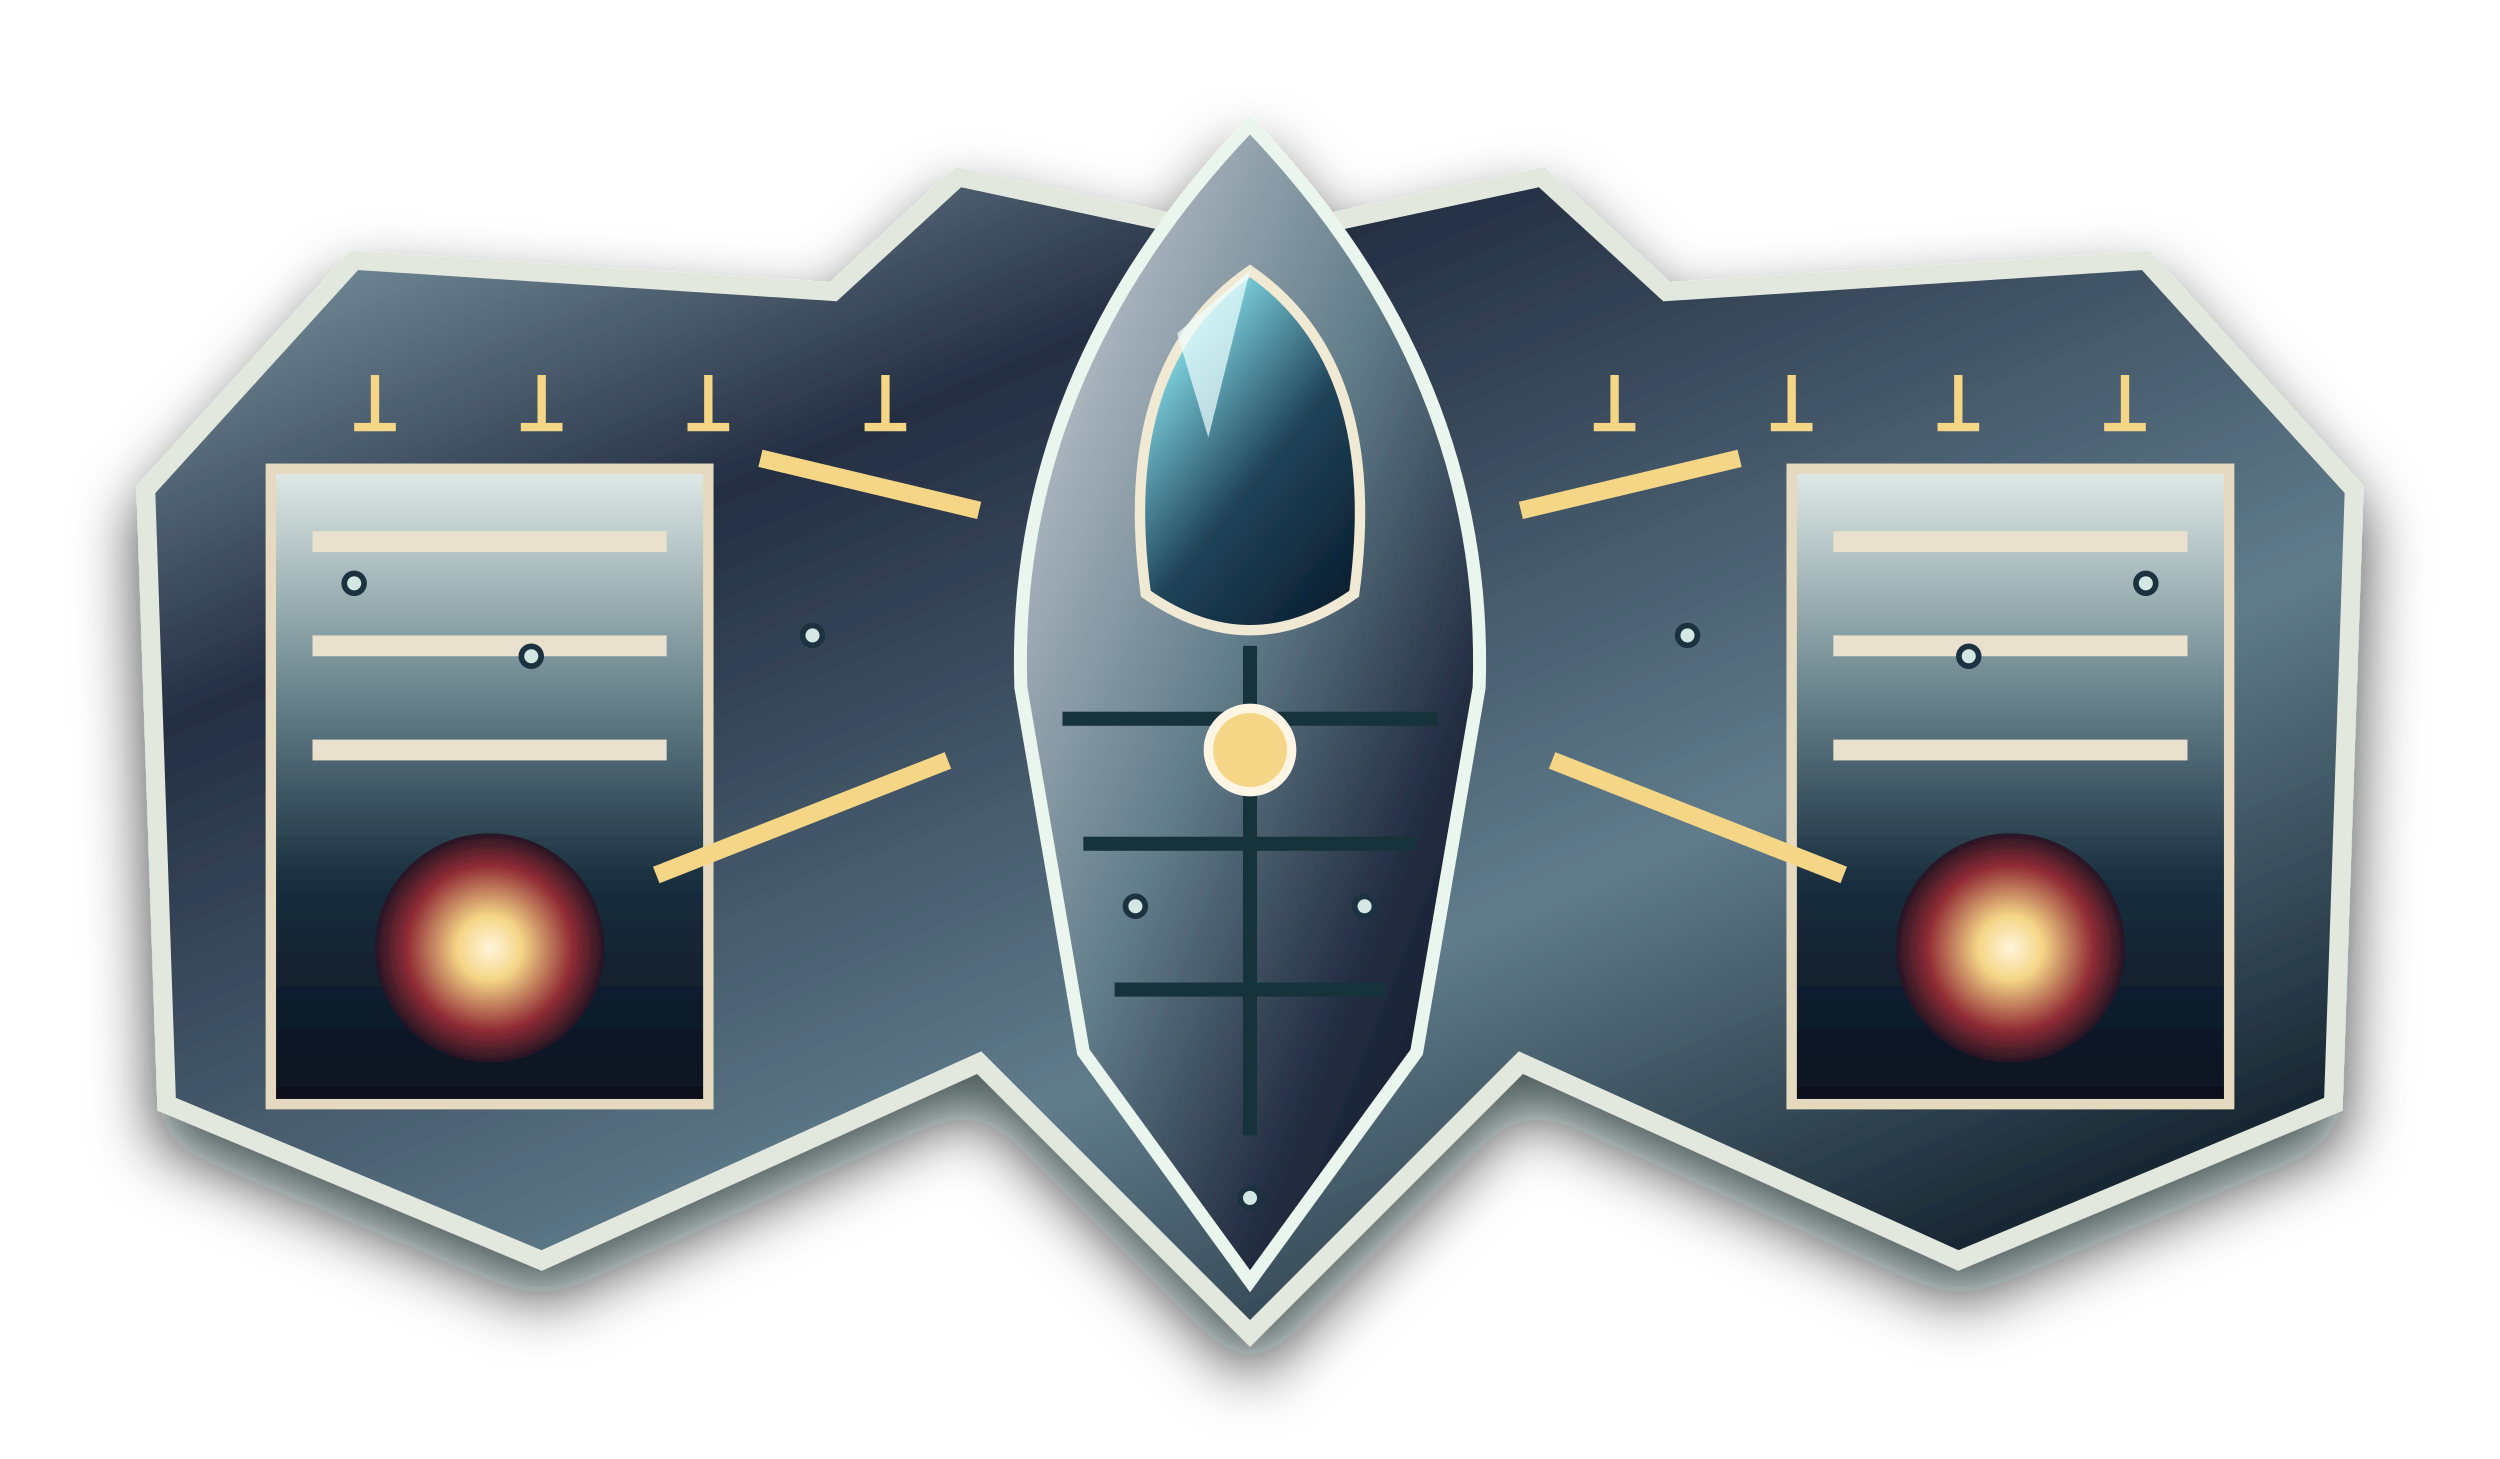
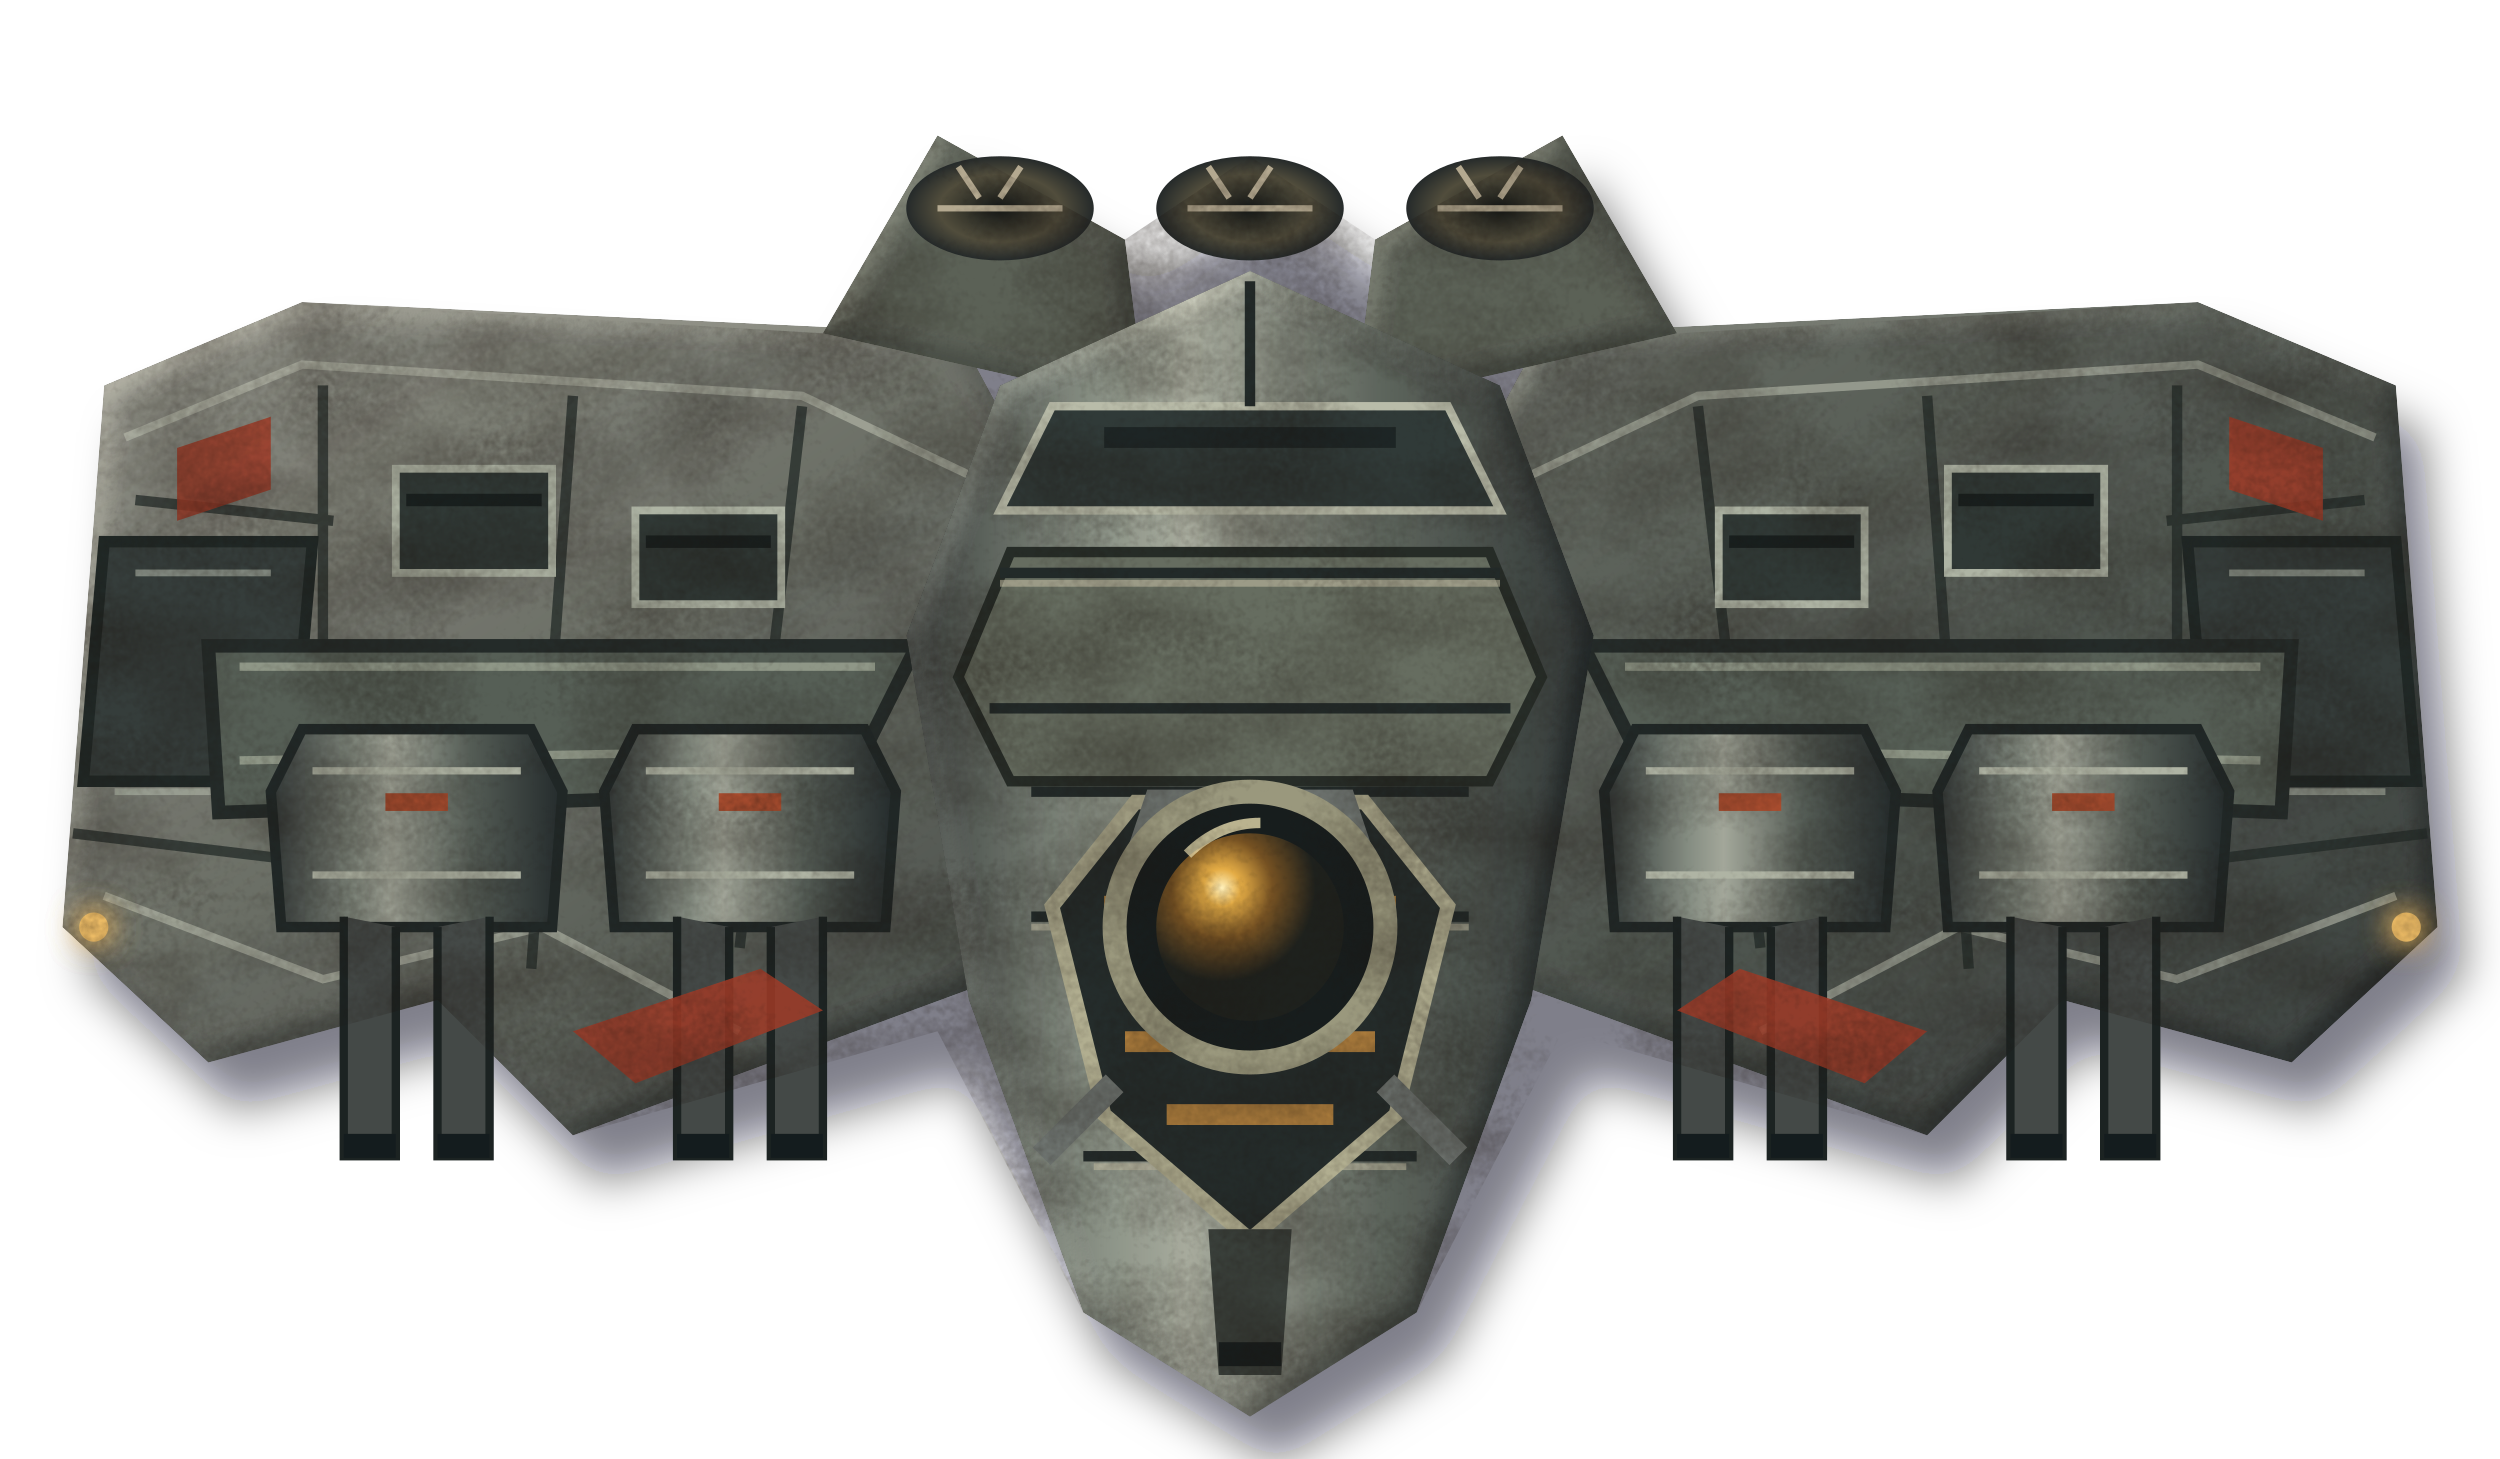
- <svg xmlns="http://www.w3.org/2000/svg" width="240" height="140" viewBox="0 0 240 140">
+ <svg xmlns="http://www.w3.org/2000/svg" xmlns:xlink="http://www.w3.org/1999/xlink" width="240" height="140" viewBox="0 0 240 140">
  <defs>
-     <linearGradient id="hull" x1="0" y1="0" x2="1" y2="1">
-       <stop stop-color="#f6fbf6" />
-       <stop offset=".19" stop-color="#a5b0ba" />
-       <stop offset=".46" stop-color="#627d8a" />
-       <stop offset=".73" stop-color="#242e42" />
-       <stop offset="1" stop-color="#090f1e" />
+     <filter id="bevel" x="-5%" y="-5%" width="110%" height="110%" color-interpolation-filters="sRGB">
+       <feGaussianBlur in="SourceAlpha" stdDeviation="1.1" result="height" />
+       <feDiffuseLighting in="height" surfaceScale="2.6" diffuseConstant="1.18" lighting-color="#fff" result="diffuse">
+         <feDistantLight azimuth="225" elevation="52" />
+       </feDiffuseLighting>
+       <feSpecularLighting in="height" surfaceScale="2.6" specularConstant=".75" specularExponent="18" lighting-color="#fff4df" result="specular">
+         <feDistantLight azimuth="225" elevation="44" />
+       </feSpecularLighting>
+       <feComposite in="SourceGraphic" in2="diffuse" operator="arithmetic" k1="1" result="lit" />
+       <feComposite in="specular" in2="SourceAlpha" operator="in" result="gloss" />
+       <feComposite in="gloss" in2="lit" operator="arithmetic" k2=".38" k3="1" result="shaded" />
+       <feComposite in="shaded" in2="SourceAlpha" operator="in" />
+     </filter>
+     <filter id="grime" x="0" y="0" width="100%" height="100%" color-interpolation-filters="sRGB">
+       <feTurbulence type="fractalNoise" baseFrequency=".07 .12" numOctaves="3" seed="33" result="mottle" />
+       <feTurbulence type="fractalNoise" baseFrequency="1.4" numOctaves="2" seed="5" result="grain" />
+       <feComposite in="mottle" in2="grain" operator="arithmetic" k2=".7" k3=".3" />
+       <feColorMatrix type="matrix" values="0 0 0 0 .1  0 0 0 0 .07  0 0 0 0 .05  -1.6 0 0 0 1.05" />
+       <feComposite in2="SourceAlpha" operator="in" />
+     </filter>
+     <filter id="shadow" x="-20%" y="-20%" width="140%" height="150%">
+       <feGaussianBlur in="SourceAlpha" stdDeviation="2.2" />
+       <feOffset dx="2.5" dy="4.5" result="blur" />
+       <feFlood flood-color="#02070d" flood-opacity=".5" />
+       <feComposite in2="blur" operator="in" />
+     </filter>
+     <filter id="glow" x="-200%" y="-200%" width="500%" height="500%">
+       <feGaussianBlur stdDeviation="1.5" result="halo" />
+       <feMerge>
+         <feMergeNode in="halo" />
+         <feMergeNode in="halo" />
+         <feMergeNode in="SourceGraphic" />
+       </feMerge>
+     </filter>
+     <linearGradient id="wingL" x1="0" y1="0" x2=".9" y2="1">
+       <stop stop-color="#898980" />
+       <stop offset=".5" stop-color="#60645d" />
+       <stop offset="1" stop-color="#373e3b" />
    </linearGradient>
-     <linearGradient id="wing" x1="0" y1="0" x2=".8" y2="1">
-       <stop stop-color="#8eabb7" />
-       <stop offset=".29" stop-color="#242e42" />
-       <stop offset=".69" stop-color="#607c8b" />
-       <stop offset="1" stop-color="#101d29" />
+     <linearGradient id="wingR" x1="0" y1="0" x2="1" y2="1">
+       <stop stop-color="#62665f" />
+       <stop offset=".5" stop-color="#464d48" />
+       <stop offset="1" stop-color="#2d3333" />
    </linearGradient>
-     <linearGradient id="glass" x1=".15" y1="0" x2=".9" y2="1">
-       <stop stop-color="#e6faff" />
-       <stop offset=".18" stop-color="#76c7d4" />
-       <stop offset=".55" stop-color="#204359" />
-       <stop offset="1" stop-color="#091c2d" />
+     <linearGradient id="body" x1="0" x2="1">
+       <stop stop-color="#303635" />
+       <stop offset=".29" stop-color="#858d82" />
+       <stop offset=".41" stop-color="#a3a79a" />
+       <stop offset=".68" stop-color="#555d56" />
+       <stop offset="1" stop-color="#242b2c" />
    </linearGradient>
-     <radialGradient id="core">
-       <stop stop-color="#fff5da" />
-       <stop offset=".28" stop-color="#f5d687" />
-       <stop offset=".72" stop-color="#912c35" />
-       <stop offset="1" stop-color="#251624" />
+     <radialGradient id="nozzle">
+       <stop stop-color="#131716" />
+       <stop offset=".65" stop-color="#514d3c" />
+       <stop offset="1" stop-color="#252a2a" />
    </radialGradient>
-     <linearGradient id="steel" x1="0" y1="0" x2="0" y2="1">
-       <stop stop-color="#e1eae7" />
-       <stop offset=".36" stop-color="#67828b" />
-       <stop offset=".65" stop-color="#192e3e" />
-       <stop offset="1" stop-color="#090f1d" />
-     </linearGradient>
-     <filter id="shadow" x="-25%" y="-25%" width="150%" height="160%">
-       <feDropShadow dx="0" dy="3" stdDeviation="3" flood-color="#030c17" flood-opacity=".72" />
-     </filter>
+     <radialGradient id="laser" cx=".35" cy=".29">
+       <stop stop-color="#fff0ba" />
+       <stop offset=".2" stop-color="#e4ac45" />
+       <stop offset=".54" stop-color="#755122" />
+       <stop offset="1" stop-color="#1e211d" />
+     </radialGradient>
+     <g id="airframe">
+       <path d="M90 13 108 23 120 15 132 23 150 13 161 32 211 29 230 37 234 89 220 102 198 96 185 109 150 99 136 126 120 136 104 126 90 99 55 109 42 96 20 102 6 89 10 37 29 29 79 32Z" />
+     </g>
+     <g id="battery">
+       <path d="M-11 -10 11 -10 14-4 13 9 -13 9 -14-4Z" fill="url(#body)" stroke="#202726" stroke-width="1" />
+       <path d="M-10-6H10M-10 4h20" stroke="#afb4a4" stroke-width=".7" />
+       <path d="M-7 8v23h5V9 M2 9v22h5V8" fill="#444947" stroke="#1c2322" stroke-width=".8" />
+       <path d="M-7 30h5 M2 30h5" stroke="#141c1e" stroke-width="2.3" />
+       <path d="M-3-3h6" stroke="#a84c2e" stroke-width="1.7" />
+     </g>
  </defs>
-   <g filter="url(#shadow)">
-     <path d="M120 23 148 17 160 28 206 25 226 47 224 106 188 121 146 102 120 128 94 102 52 121 16 106 14 47 34 25 80 28 92 17Z" fill="url(#wing)" stroke="#e3e8df" stroke-width="1.8" />
-     <path d="M26 45h42v61H26z M172 45h42v61h-42z" fill="url(#steel)" stroke="#e5d9c0" />
-     <path d="M30 52h34 M30 62h34 M30 72h34 M176 52h34 M176 62h34 M176 72h34" stroke="#e9e0cd" stroke-width="2" />
-     <circle cx="47" cy="91" r="11" fill="url(#core)" />
-     <circle cx="193" cy="91" r="11" fill="url(#core)" />
-     <path d="M120 12Q97 36 98 66L104 101 120 123 136 101 142 66Q143 36 120 12Z" fill="url(#hull)" stroke="#eaf5ed" stroke-width="1.25" />
-     <path d="M120 26Q107 35 110 57Q120 64 130 57Q133 35 120 26Z" fill="url(#glass)" stroke="#f0e9d4" />
-     <path d="M113 32 120 26 116 42" fill="#eeffff" opacity=".7" />
-     <path d="M102 69h36 M104 81h32 M107 95h26 M120 62v47" fill="none" stroke="#18313b" stroke-width="1.35" />
-     <path d="M73 44 94 49 M167 44 146 49 M63 84 91 73 M177 84 149 73" stroke="#f5d687" stroke-width="1.7" />
-     <path d="M36 36v5 m-2 0h4" stroke="#f5d687" stroke-width=".8" />
-     <path d="M52 36v5 m-2 0h4" stroke="#f5d687" stroke-width=".8" />
-     <path d="M68 36v5 m-2 0h4" stroke="#f5d687" stroke-width=".8" />
-     <path d="M85 36v5 m-2 0h4" stroke="#f5d687" stroke-width=".8" />
-     <path d="M155 36v5 m-2 0h4" stroke="#f5d687" stroke-width=".8" />
-     <path d="M172 36v5 m-2 0h4" stroke="#f5d687" stroke-width=".8" />
-     <path d="M188 36v5 m-2 0h4" stroke="#f5d687" stroke-width=".8" />
-     <path d="M204 36v5 m-2 0h4" stroke="#f5d687" stroke-width=".8" />
-     <circle cx="34" cy="56" r=".95" fill="#d4e7e2" stroke="#1b3341" stroke-width=".55" />
-     <circle cx="51" cy="63" r=".95" fill="#d4e7e2" stroke="#1b3341" stroke-width=".55" />
-     <circle cx="78" cy="61" r=".95" fill="#d4e7e2" stroke="#1b3341" stroke-width=".55" />
-     <circle cx="206" cy="56" r=".95" fill="#d4e7e2" stroke="#1b3341" stroke-width=".55" />
-     <circle cx="189" cy="63" r=".95" fill="#d4e7e2" stroke="#1b3341" stroke-width=".55" />
-     <circle cx="162" cy="61" r=".95" fill="#d4e7e2" stroke="#1b3341" stroke-width=".55" />
-     <circle cx="109" cy="87" r=".95" fill="#d4e7e2" stroke="#1b3341" stroke-width=".55" />
-     <circle cx="131" cy="87" r=".95" fill="#d4e7e2" stroke="#1b3341" stroke-width=".55" />
-     <circle cx="120" cy="115" r=".95" fill="#d4e7e2" stroke="#1b3341" stroke-width=".55" />
-     <circle cx="120" cy="72" r="4" fill="#f5d687" stroke="#fff5e5" stroke-width=".9" />
+   <use href="#airframe" xlink:href="#airframe" filter="url(#shadow)" />
+   <g filter="url(#bevel)">
+     <path d="M92 32 29 29 10 37 6 89 20 102 42 96 55 109 93 95 113 71Z" fill="url(#wingL)" />
+     <path d="M148 32 211 29 230 37 234 89 220 102 198 96 185 109 147 95 127 71Z" fill="url(#wingR)" />
  </g>
+   <path d="M12 42 29 35 77 38 96 47 M228 42 211 35 163 38 144 47 M10 86l21 8 21-5 19 10 M230 86l-21 8-21-5-19 10" fill="none" stroke="#c1c5b5" stroke-width=".8" opacity=".55" />
+   <path d="M31 37v51 M209 37v51 M55 38l-4 55 M185 38l4 55 M77 39 71 91 M163 39l6 52 M13 48l19 2 M227 48l-19 2 M7 80l25 3 M233 80l-25 3" fill="none" stroke="#222a27" stroke-width="1" opacity=".75" />
+   <path d="M10 52h20l-2 23H8Z M230 52h-20l2 23h20Z" fill="#353d3b" stroke="#202826" stroke-width="1.1" />
+   <path d="M13 55h13 M227 55h-13 M11 76h17 M229 76h-17" stroke="#b1b8a9" stroke-width=".65" opacity=".6" />
+   <path d="M38 45h15v10H38Z M187 45h15v10h-15Z M61 49h14v9H61Z M165 49h14v9h-14Z" fill="#303936" stroke="#aeb4a4" stroke-width=".75" />
+   <path d="M39 48h13 M188 48h13 M62 52h12 M166 52h12" stroke="#181f1e" stroke-width="1.2" />
+   <path d="M20 62h68l-7 14-60 2Z M220 62h-68l7 14 60 2Z" fill="#565f56" stroke="#242b29" stroke-width="1.3" />
+   <path d="M23 64h61 M217 64h-61 M23 73l57-1 M217 73l-57-1" stroke="#adb5a2" stroke-width=".8" opacity=".65" />
+   <use href="#battery" xlink:href="#battery" transform="translate(40 80)" />
+   <use href="#battery" xlink:href="#battery" transform="translate(72 80)" />
+   <use href="#battery" xlink:href="#battery" transform="translate(168 80)" />
+   <use href="#battery" xlink:href="#battery" transform="translate(200 80)" />
+   <path d="M79 32 90 13 108 23 110 39Z M161 32 150 13 132 23 130 39Z" fill="#51574e" filter="url(#bevel)" />
+   <ellipse cx="96" cy="20" rx="9" ry="5" fill="url(#nozzle)" />
+   <ellipse cx="120" cy="20" rx="9" ry="5" fill="url(#nozzle)" />
+   <ellipse cx="144" cy="20" rx="9" ry="5" fill="url(#nozzle)" />
+   <path d="M90 20h12 M114 20h12 M138 20h12 M92 16l2 3 M98 16l-2 3 M116 16l2 3 M122 16l-2 3 M140 16l2 3 M146 16l-2 3" stroke="#b4a990" stroke-width=".6" />
+   <path d="M120 26 144 37 153 61 147 96 136 126 120 136 104 126 93 96 87 61 96 37Z" fill="url(#body)" filter="url(#bevel)" />
+   <path d="M101 39 139 39 144 49 96 49Z" fill="#303a38" stroke="#b9bca9" stroke-width=".8" />
+   <path d="M106 42h28" stroke="#1d2525" stroke-width="2" />
+   <path d="M97 53h46l5 12-5 10h-46l-5-10Z" fill="#666d60" stroke="#262c27" stroke-width="1" />
+   <path d="M96 55h48 M95 68h50 M99 76h42 M99 88h42 M104 111h32 M120 27v12 M120 102v30" fill="none" stroke="#222a29" stroke-width="1" />
+   <path d="M96 56h48 M99 89h42 M105 112h30" stroke="#d2c9ae" stroke-width=".65" opacity=".5" />
+   <path d="M109 77h22l8 10-5 20-14 12-14-12-5-20Z" fill="#242c2b" stroke="#b1ae90" stroke-width="1.4" />
+   <path d="M106 87h28 M108 93h24 M108 100h24 M112 107h16" stroke="#c38940" stroke-width="2" opacity=".85" />
+   <path d="M108 86l3-9h18l3 9 M107 104l-7 7 M133 104l7 7" fill="none" stroke="#6e7470" stroke-width="2.4" />
+   <circle cx="120" cy="89" r="13" fill="#171d1d" stroke="#9a987d" stroke-width="2.3" />
+   <circle cx="120" cy="89" r="9" fill="url(#laser)" />
+   <path d="M114 82q3-3 7-3" stroke="#fff2bf" stroke-width="1" fill="none" opacity=".7" />
+   <path d="M116 118h8l-1 14h-6Z" fill="#393f3a" />
+   <path d="M117 130h6" stroke="#171e1e" stroke-width="2.3" />
+   <path d="M17 43 26 40 26 47 17 50Z M223 43l-9-3v7l9 3Z M55 99l18-6 6 4-18 7Z M185 99l-18-6-6 4 18 7Z" fill="#9f3a26" opacity=".85" />
+   <circle cx="9" cy="89" r="1.4" fill="#ecbb65" filter="url(#glow)" />
+   <circle cx="231" cy="89" r="1.4" fill="#ecbb65" filter="url(#glow)" />
+   <use href="#airframe" xlink:href="#airframe" filter="url(#grime)" opacity=".5" />
</svg>
